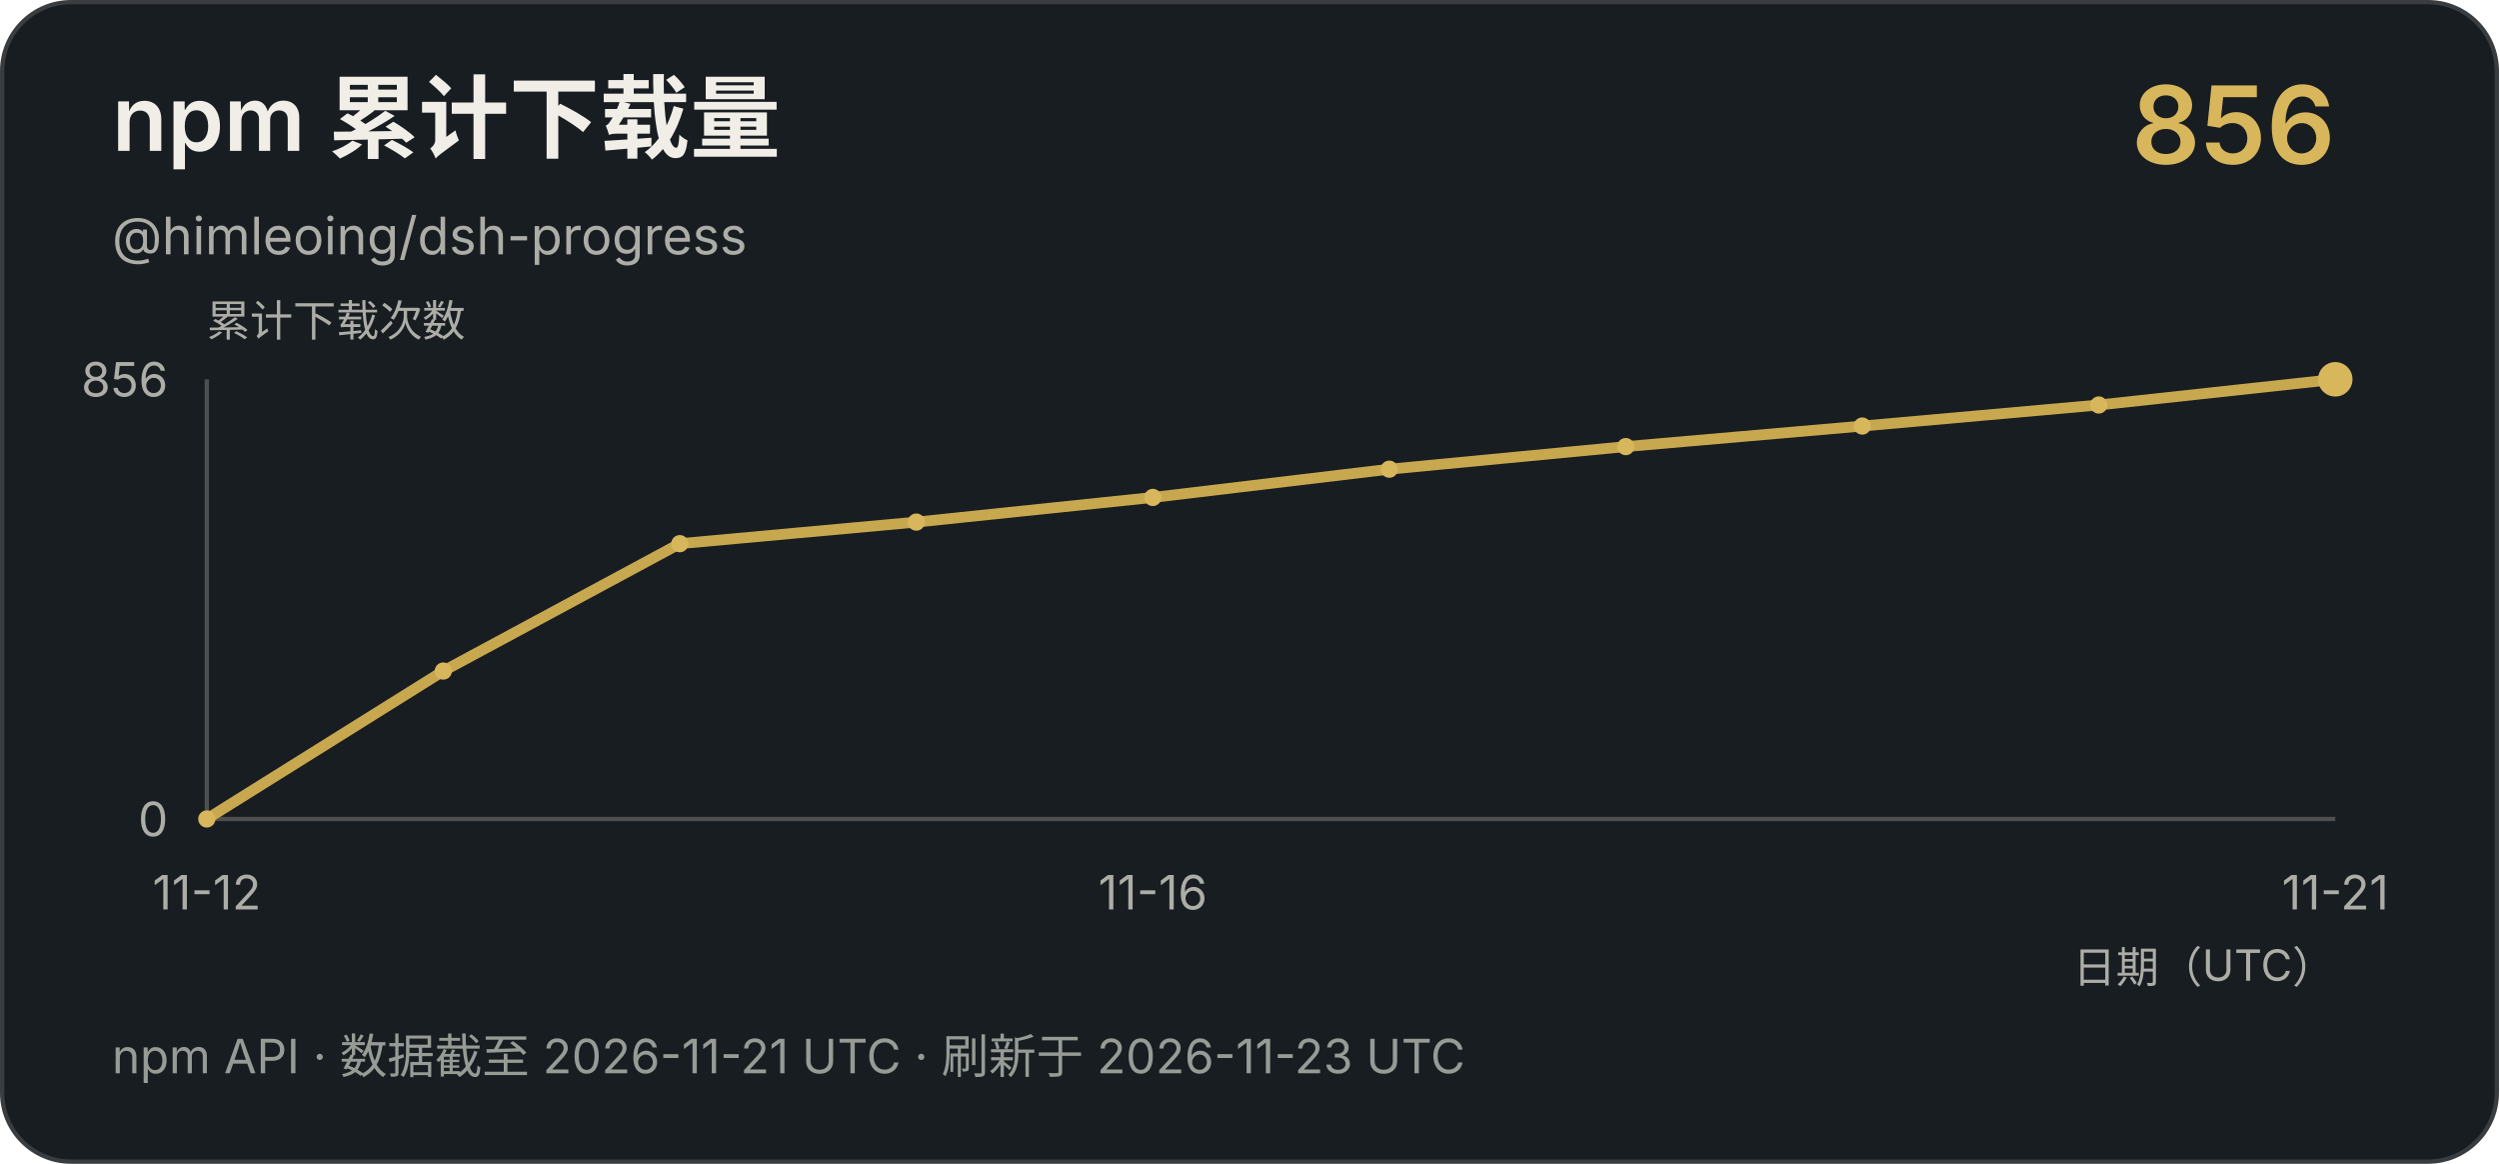
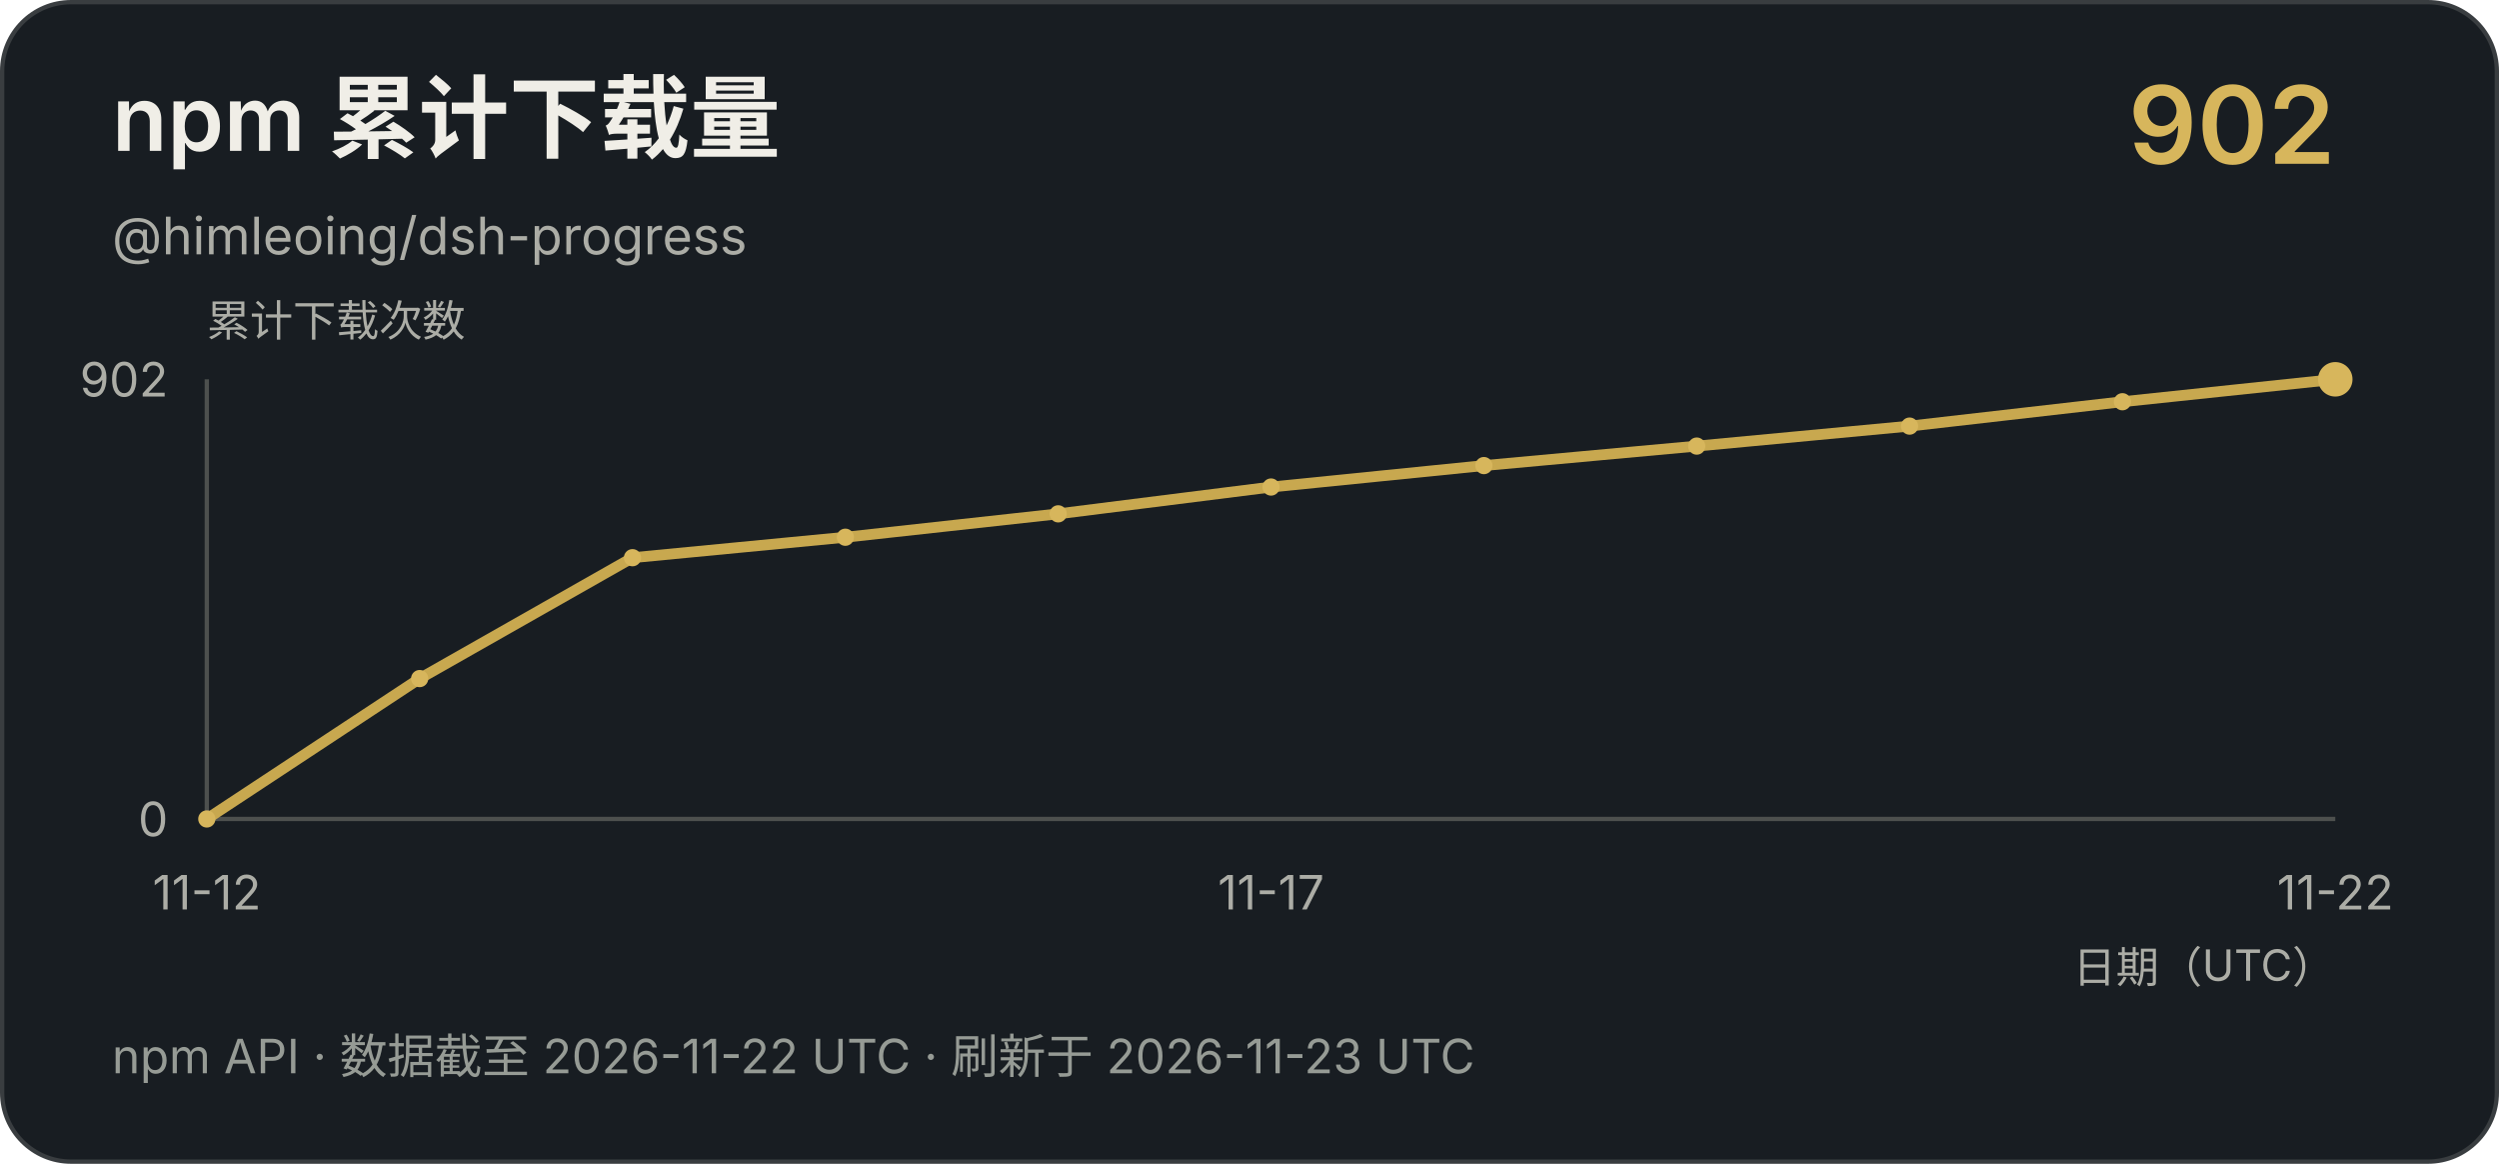
<svg xmlns="http://www.w3.org/2000/svg" width="580" height="270" viewBox="0 0 580 270" role="img" aria-label="npm 累计下载量">
  <rect x=".5" y=".5" width="579" height="269" rx="16" fill="#181d22" stroke="#393d40" />
  <g font-family="-apple-system,BlinkMacSystemFont,Segoe UI,sans-serif">
    <text x="26" y="35" fill="#f0eee7" font-size="21" font-weight="600">npm 累计下载量</text>
    <text x="26" y="59" fill="#acada6" font-size="12">@himleoing/dsh-progress</text>
-     <text x="542" y="38" text-anchor="end" fill="#d7b65c" font-size="25" font-weight="600">856</text>
+     <text x="542" y="38" text-anchor="end" fill="#d7b65c" font-size="25" font-weight="600">902</text>
    <text x="48" y="78" fill="#acada6" font-size="10">累计下载次数</text>
    <text x="542" y="228" text-anchor="end" fill="#acada6" font-size="10">日期（UTC）</text>
    <path d="M48 88V190H542" fill="none" stroke="#4d504e" />
-     <text x="39" y="92" text-anchor="end" fill="#acada6" font-size="11">856</text>
+     <text x="39" y="92" text-anchor="end" fill="#acada6" font-size="11">902</text>
    <text x="39" y="194" text-anchor="end" fill="#acada6" font-size="11">0</text>
-     <polyline points="48,190 102.889,155.682 157.778,126.131 212.667,121.126 267.556,115.407 322.444,108.853 377.333,103.61 432.222,98.843 487.111,93.958 542,88" fill="none" stroke="#c8a84f" stroke-width="2.5" />
+     <polyline points="48,190 97.4,157.432 146.8,129.388 196.2,124.639 245.6,119.211 295,112.991 344.4,108.016 393.8,103.492 443.2,98.856 492.6,93.202 542,88" fill="none" stroke="#c8a84f" stroke-width="2.5" />
    <circle cx="48" cy="190" r="2" fill="#d7b65c" />
-     <circle cx="102.889" cy="155.682" r="2" fill="#d7b65c" />
-     <circle cx="157.778" cy="126.131" r="2" fill="#d7b65c" />
-     <circle cx="212.667" cy="121.126" r="2" fill="#d7b65c" />
-     <circle cx="267.556" cy="115.407" r="2" fill="#d7b65c" />
-     <circle cx="322.444" cy="108.853" r="2" fill="#d7b65c" />
-     <circle cx="377.333" cy="103.61" r="2" fill="#d7b65c" />
-     <circle cx="432.222" cy="98.843" r="2" fill="#d7b65c" />
-     <circle cx="487.111" cy="93.958" r="2" fill="#d7b65c" />
+     <circle cx="97.4" cy="157.432" r="2" fill="#d7b65c" />
+     <circle cx="146.8" cy="129.388" r="2" fill="#d7b65c" />
+     <circle cx="196.2" cy="124.639" r="2" fill="#d7b65c" />
+     <circle cx="245.6" cy="119.211" r="2" fill="#d7b65c" />
+     <circle cx="295" cy="112.991" r="2" fill="#d7b65c" />
+     <circle cx="344.4" cy="108.016" r="2" fill="#d7b65c" />
+     <circle cx="393.8" cy="103.492" r="2" fill="#d7b65c" />
+     <circle cx="443.2" cy="98.856" r="2" fill="#d7b65c" />
+     <circle cx="492.6" cy="93.202" r="2" fill="#d7b65c" />
    <circle cx="542" cy="88" r="4" fill="#d7b65c" />
    <text x="48" y="211" text-anchor="middle" fill="#acada6" font-size="11">11-12</text>
-     <text x="267.556" y="211" text-anchor="middle" fill="#acada6" font-size="11">11-16</text>
-     <text x="542" y="211" text-anchor="middle" fill="#acada6" font-size="11">11-21</text>
-     <text x="26" y="249" fill="#969b95" font-size="11">npm API · 数据截至 2026-11-21 UTC · 刷新于 2026-11-23 UTC</text>
+     <text x="295" y="211" text-anchor="middle" fill="#acada6" font-size="11">11-17</text>
+     <text x="542" y="211" text-anchor="middle" fill="#acada6" font-size="11">11-22</text>
+     <text x="26" y="249" fill="#969b95" font-size="11">npm API · 数据截至 2026-11-22 UTC · 刷新于 2026-11-23 UTC</text>
  </g>
</svg>
